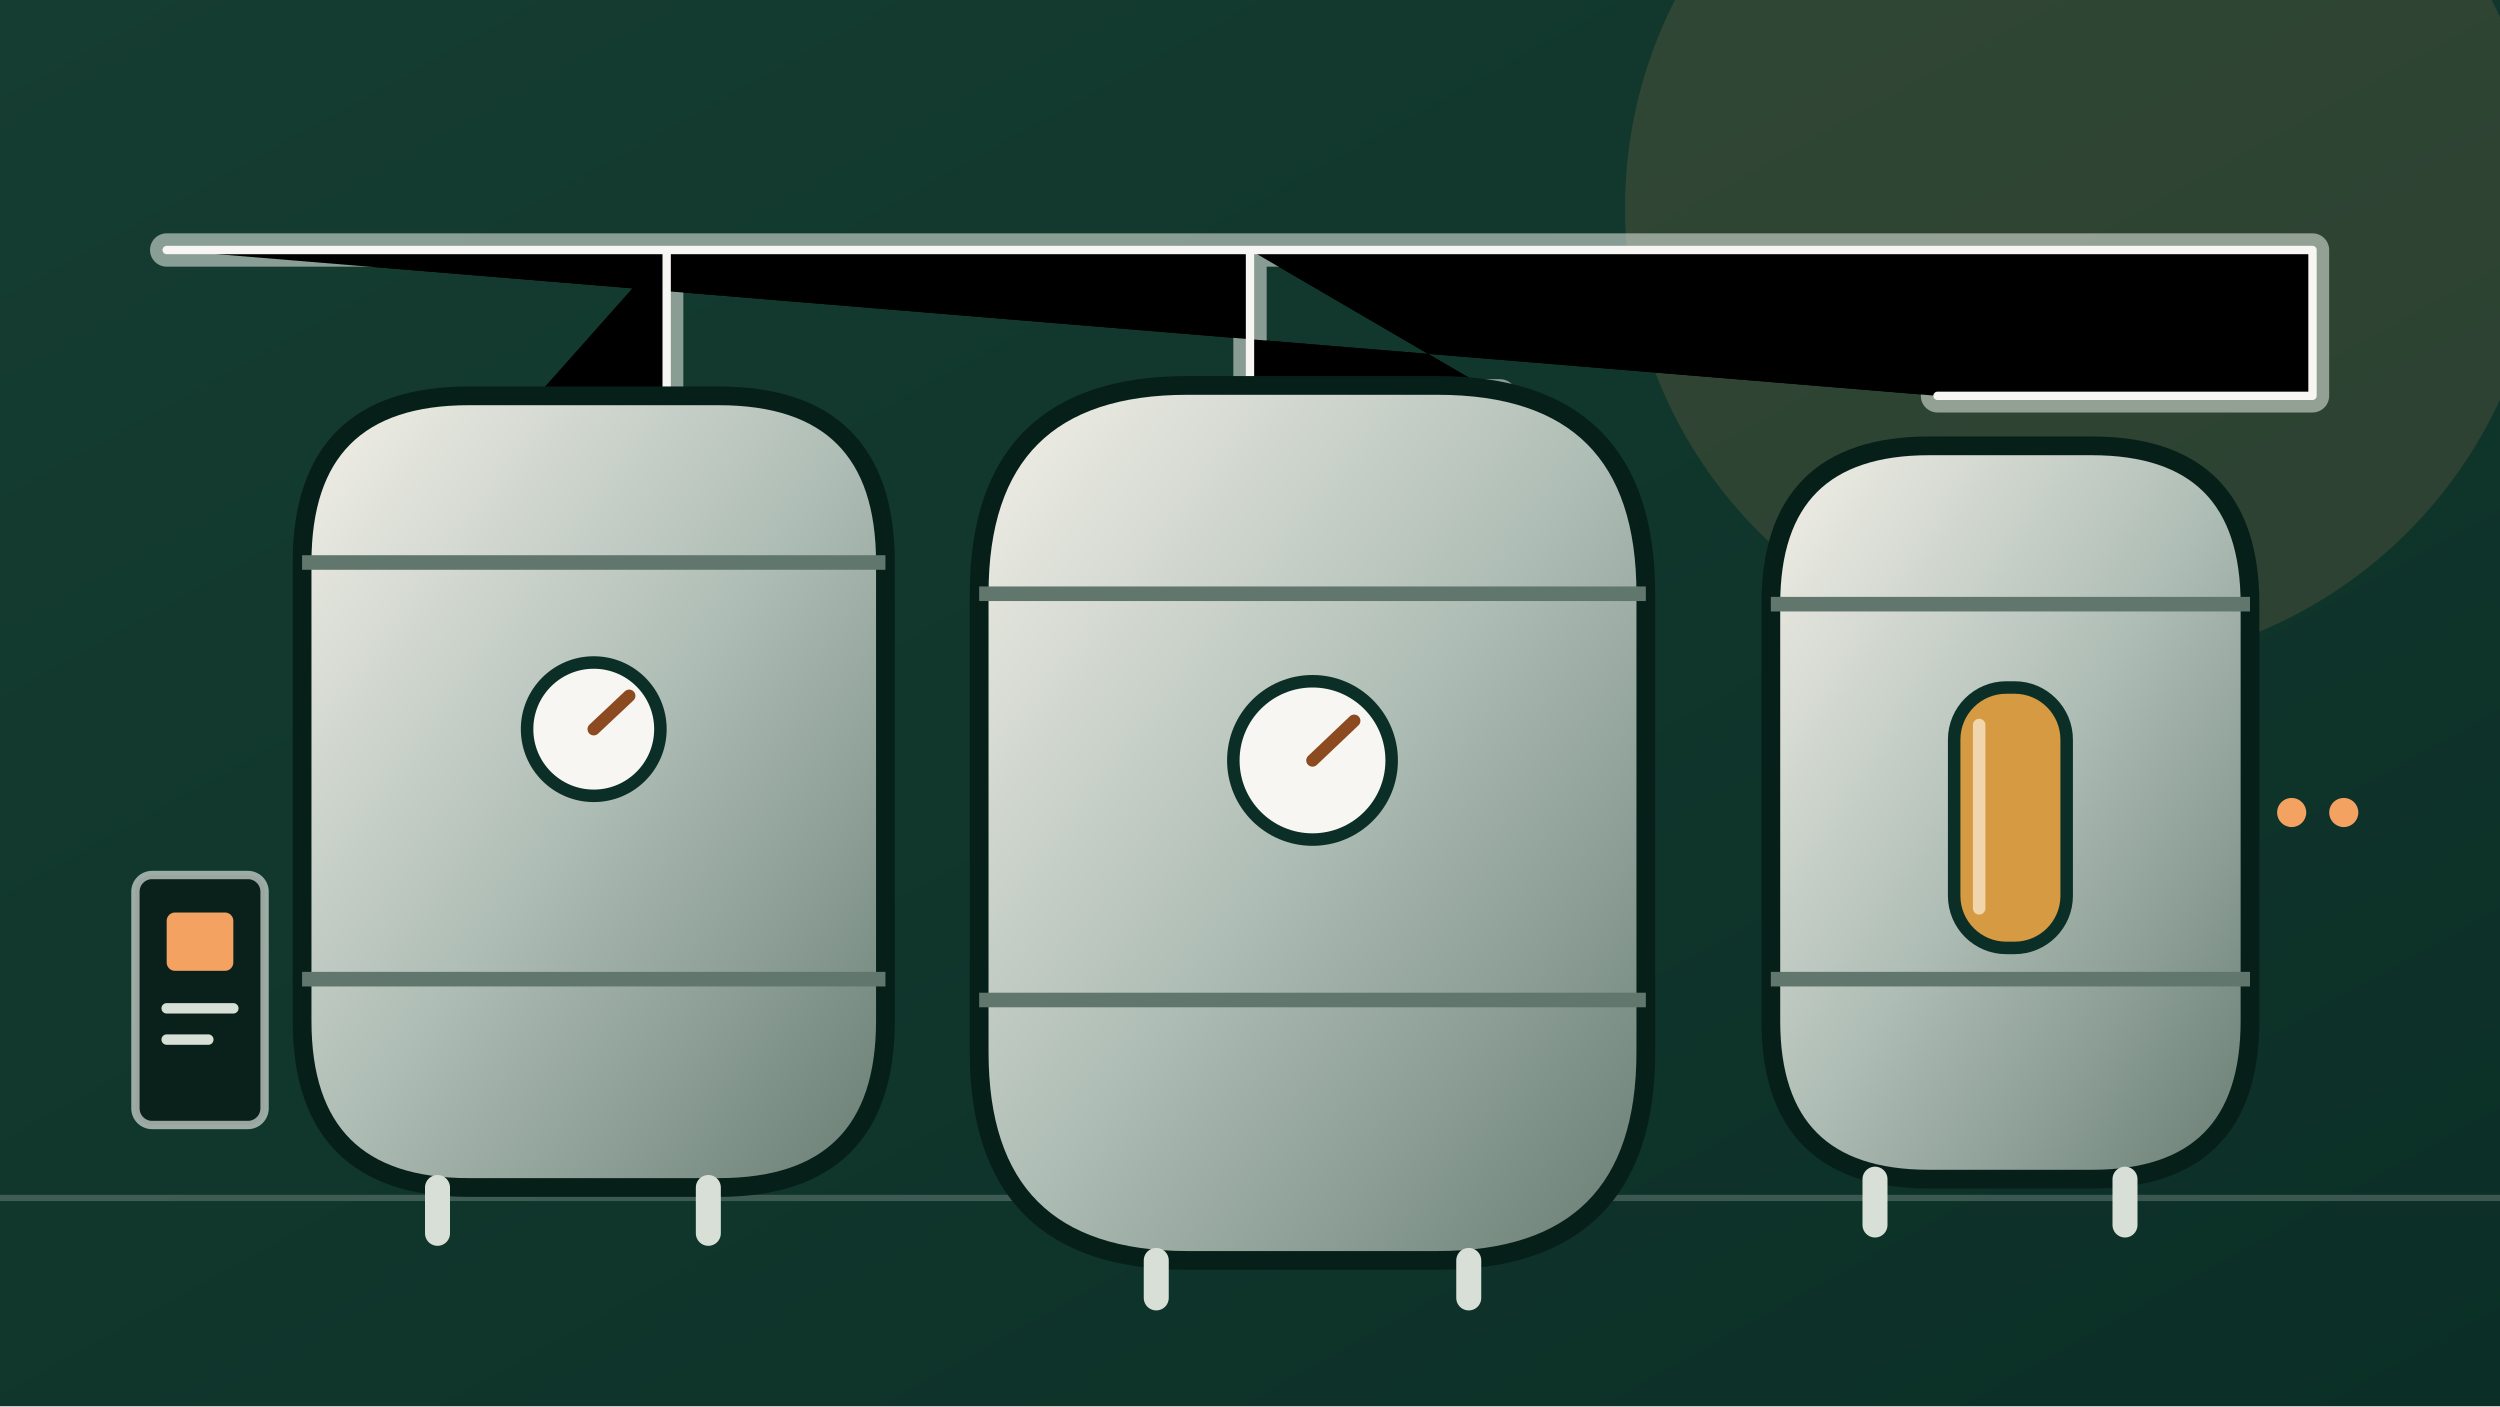
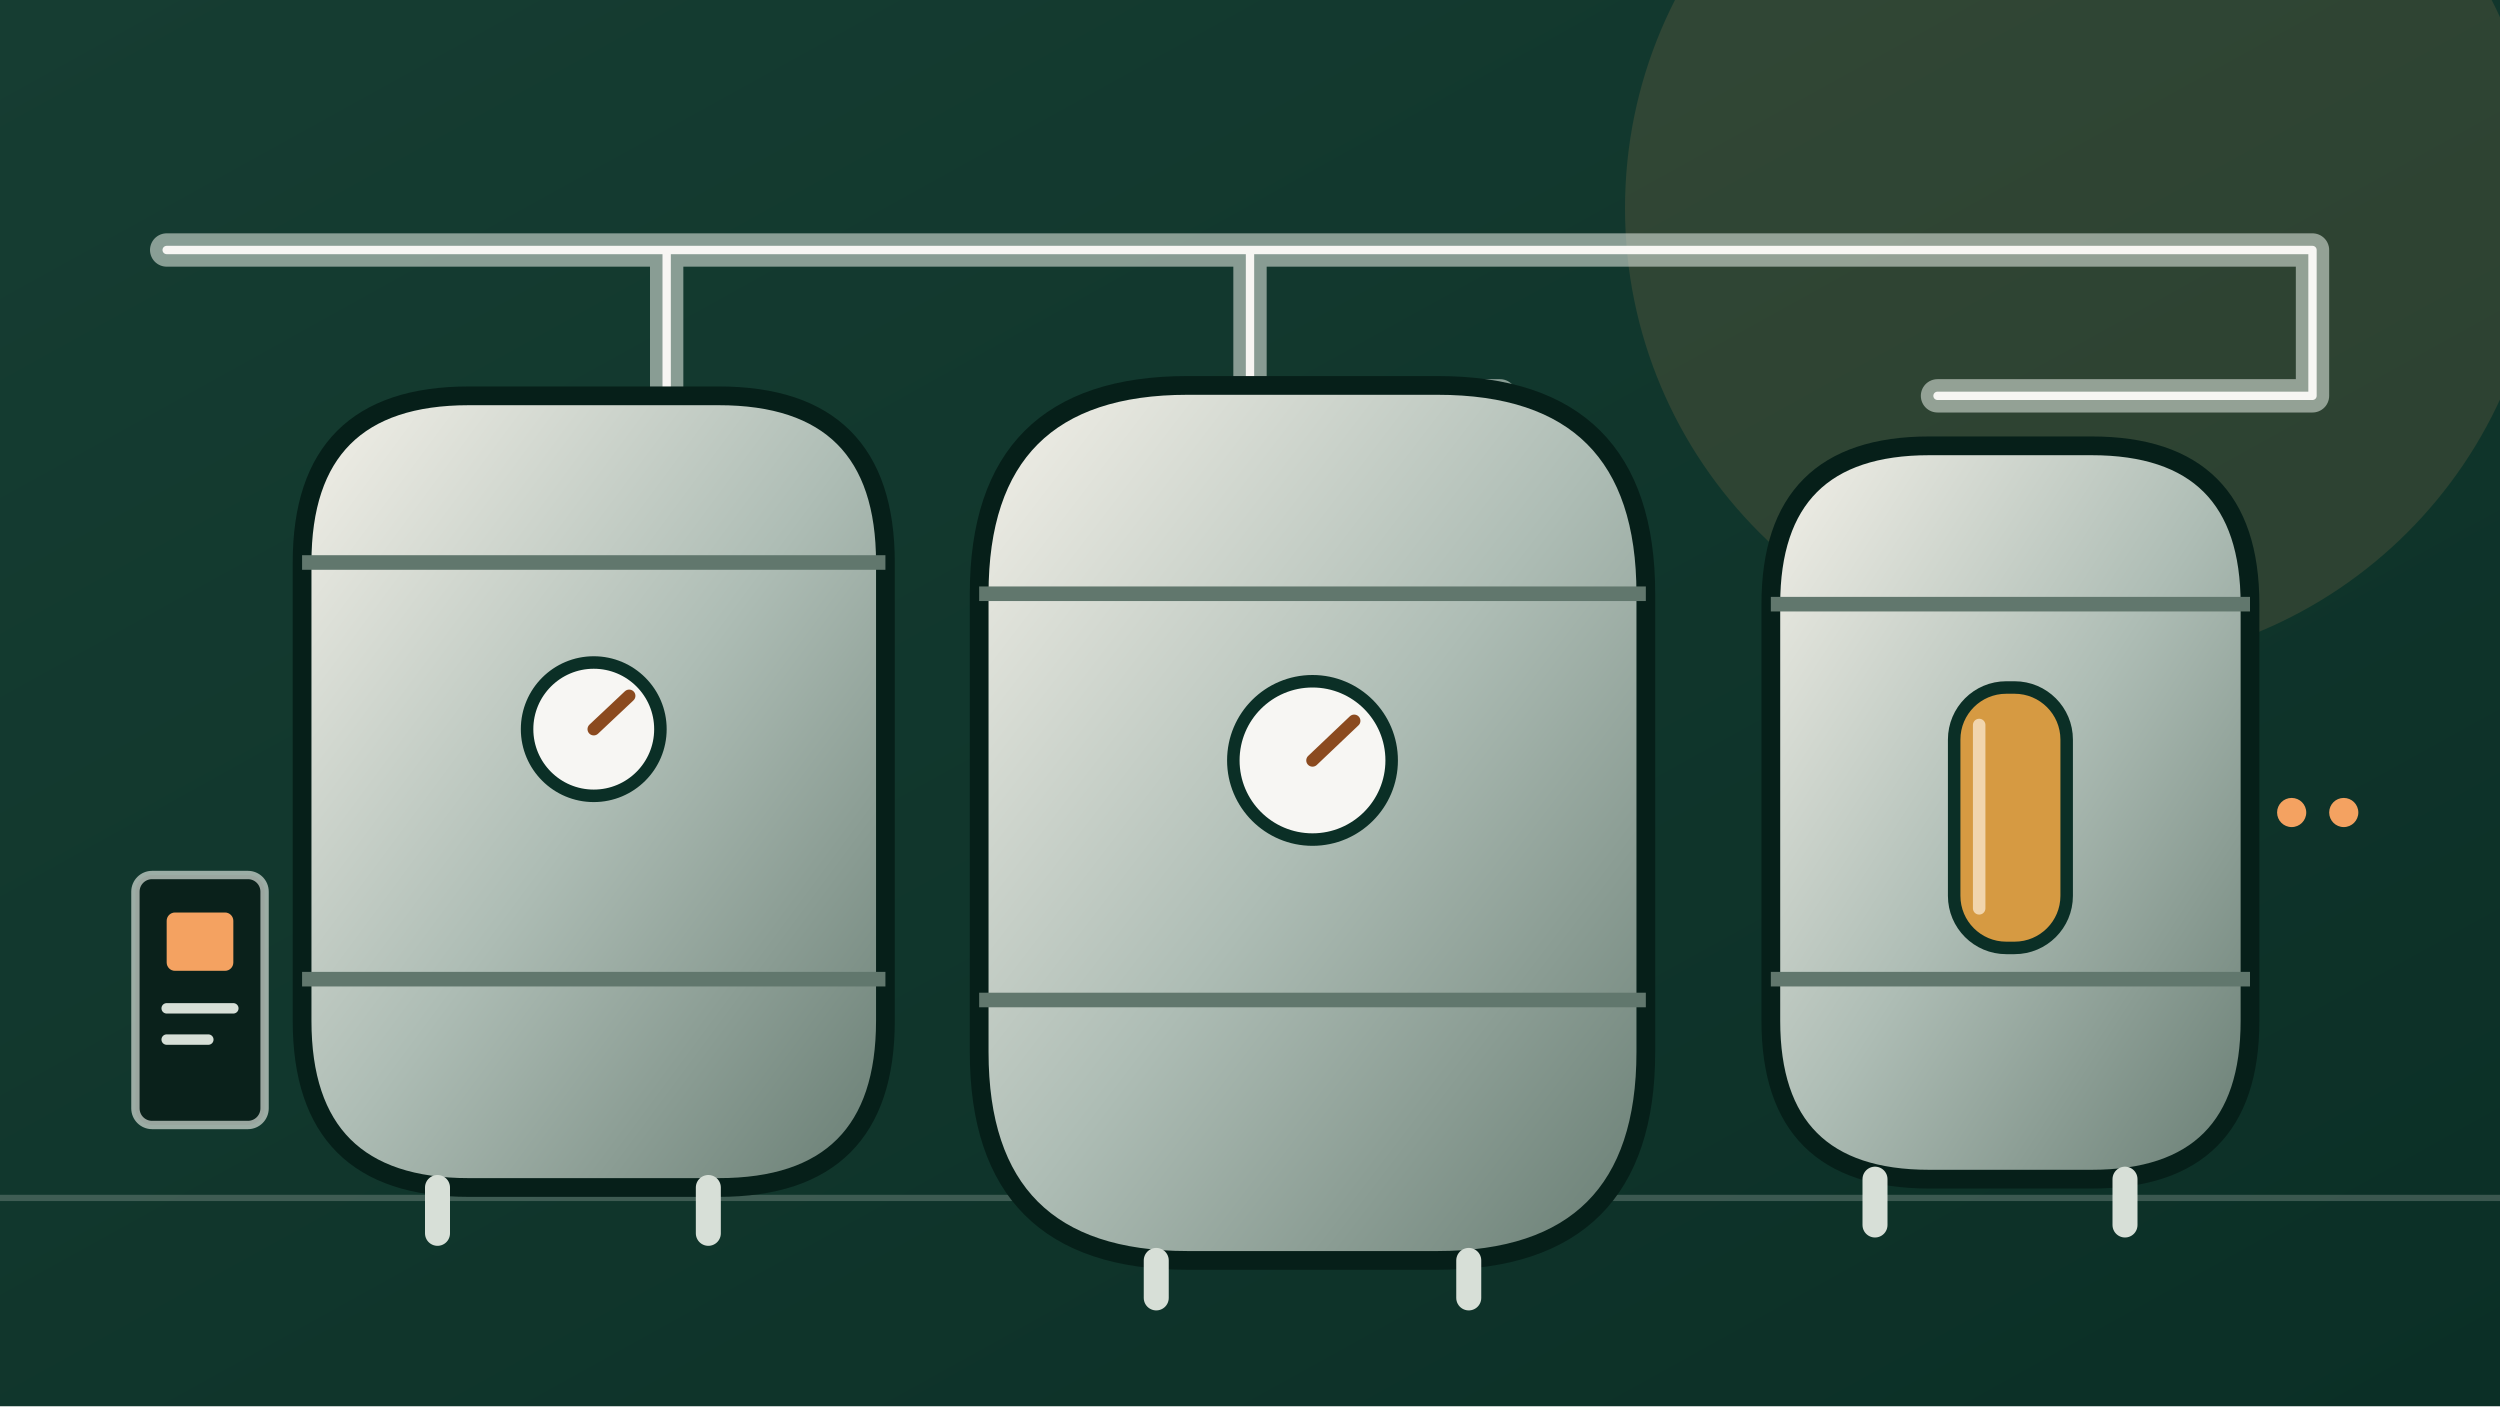
<svg xmlns="http://www.w3.org/2000/svg" width="1200" height="675" viewBox="0 0 1200 675">
  <defs>
    <linearGradient id="bg" x2="1" y2="1">
      <stop stop-color="#163D32" />
      <stop offset="1" stop-color="#0B2F26" />
    </linearGradient>
    <linearGradient id="steel" x2="1" y2="1">
      <stop stop-color="#F4F1E9" />
      <stop offset=".5" stop-color="#AEBDB5" />
      <stop offset="1" stop-color="#687D73" />
    </linearGradient>
  </defs>
  <rect width="1200" height="675" fill="url(#bg)" />
  <circle cx="1000" cy="100" r="220" fill="#F4A261" opacity=".13" />
-   <path d="M80 120H1110V190H930M320 120v90h-80M600 120v70h120" stroke="#D7DFD7" stroke-opacity=".6" stroke-width="16" stroke-linecap="round" stroke-linejoin="round" />
-   <path d="M80 120H1110V190H930M320 120v90h-80M600 120v70h120" stroke="#F7F6F3" stroke-width="4" stroke-linecap="round" stroke-linejoin="round" />
+   <path d="M80 120H1110V190H930M320 120v90h-80M600 120v70h120" fill="none" stroke="#D7DFD7" stroke-opacity=".6" stroke-width="16" stroke-linecap="round" stroke-linejoin="round" />
+   <path d="M80 120H1110V190H930M320 120v90h-80M600 120v70h120" fill="none" stroke="#F7F6F3" stroke-width="4" stroke-linecap="round" stroke-linejoin="round" />
  <path d="M0 575H1200" stroke="#F7F6F3" stroke-opacity=".2" stroke-width="3" />
  <g fill="url(#steel)" stroke="#061F19" stroke-width="9">
    <path d="M145 270q0-80 80-80h120q80 0 80 80v220q0 80-80 80H225q-80 0-80-80z" />
    <path d="M470 285q0-100 100-100h120q100 0 100 100v220q0 100-100 100H570q-100 0-100-100z" />
    <path d="M850 290q0-76 76-76h78q76 0 76 76v200q0 76-76 76h-78q-76 0-76-76z" />
  </g>
  <g stroke="#61776D" stroke-width="7">
    <path d="M145 270h280M145 470h280M470 285h320M470 480h320M850 290h230M850 470h230" />
  </g>
  <g stroke="#0B2F26" stroke-width="6" fill="#F7F6F3">
    <circle cx="285" cy="350" r="32" />
    <circle cx="630" cy="365" r="38" />
  </g>
  <g stroke="#8B4A1F" stroke-width="6" stroke-linecap="round">
    <path d="m285 350 17-16m328 31 20-19" />
  </g>
  <rect x="938" y="330" width="54" height="125" rx="25" fill="#D69A42" stroke="#0B2F26" stroke-width="6" />
  <path d="M950 348v88" stroke="#FFF5E7" stroke-opacity=".65" stroke-width="6" stroke-linecap="round" />
  <g stroke="#D7DFD7" stroke-width="12" stroke-linecap="round">
    <path d="M210 570v22m130-22v22M555 605v18m150-18v18M900 566v22m120-22v22" />
  </g>
  <rect x="65" y="420" width="62" height="120" rx="8" fill="#0A211B" stroke="#D7DFD7" stroke-opacity=".7" stroke-width="4" />
  <rect x="80" y="438" width="32" height="28" rx="4" fill="#F4A261" />
  <path d="M80 484h32m-32 15h20" stroke="#D7DFD7" stroke-width="5" stroke-linecap="round" />
  <g fill="#F4A261">
    <circle cx="1100" cy="390" r="7" />
    <circle cx="1125" cy="390" r="7" />
  </g>
</svg>
